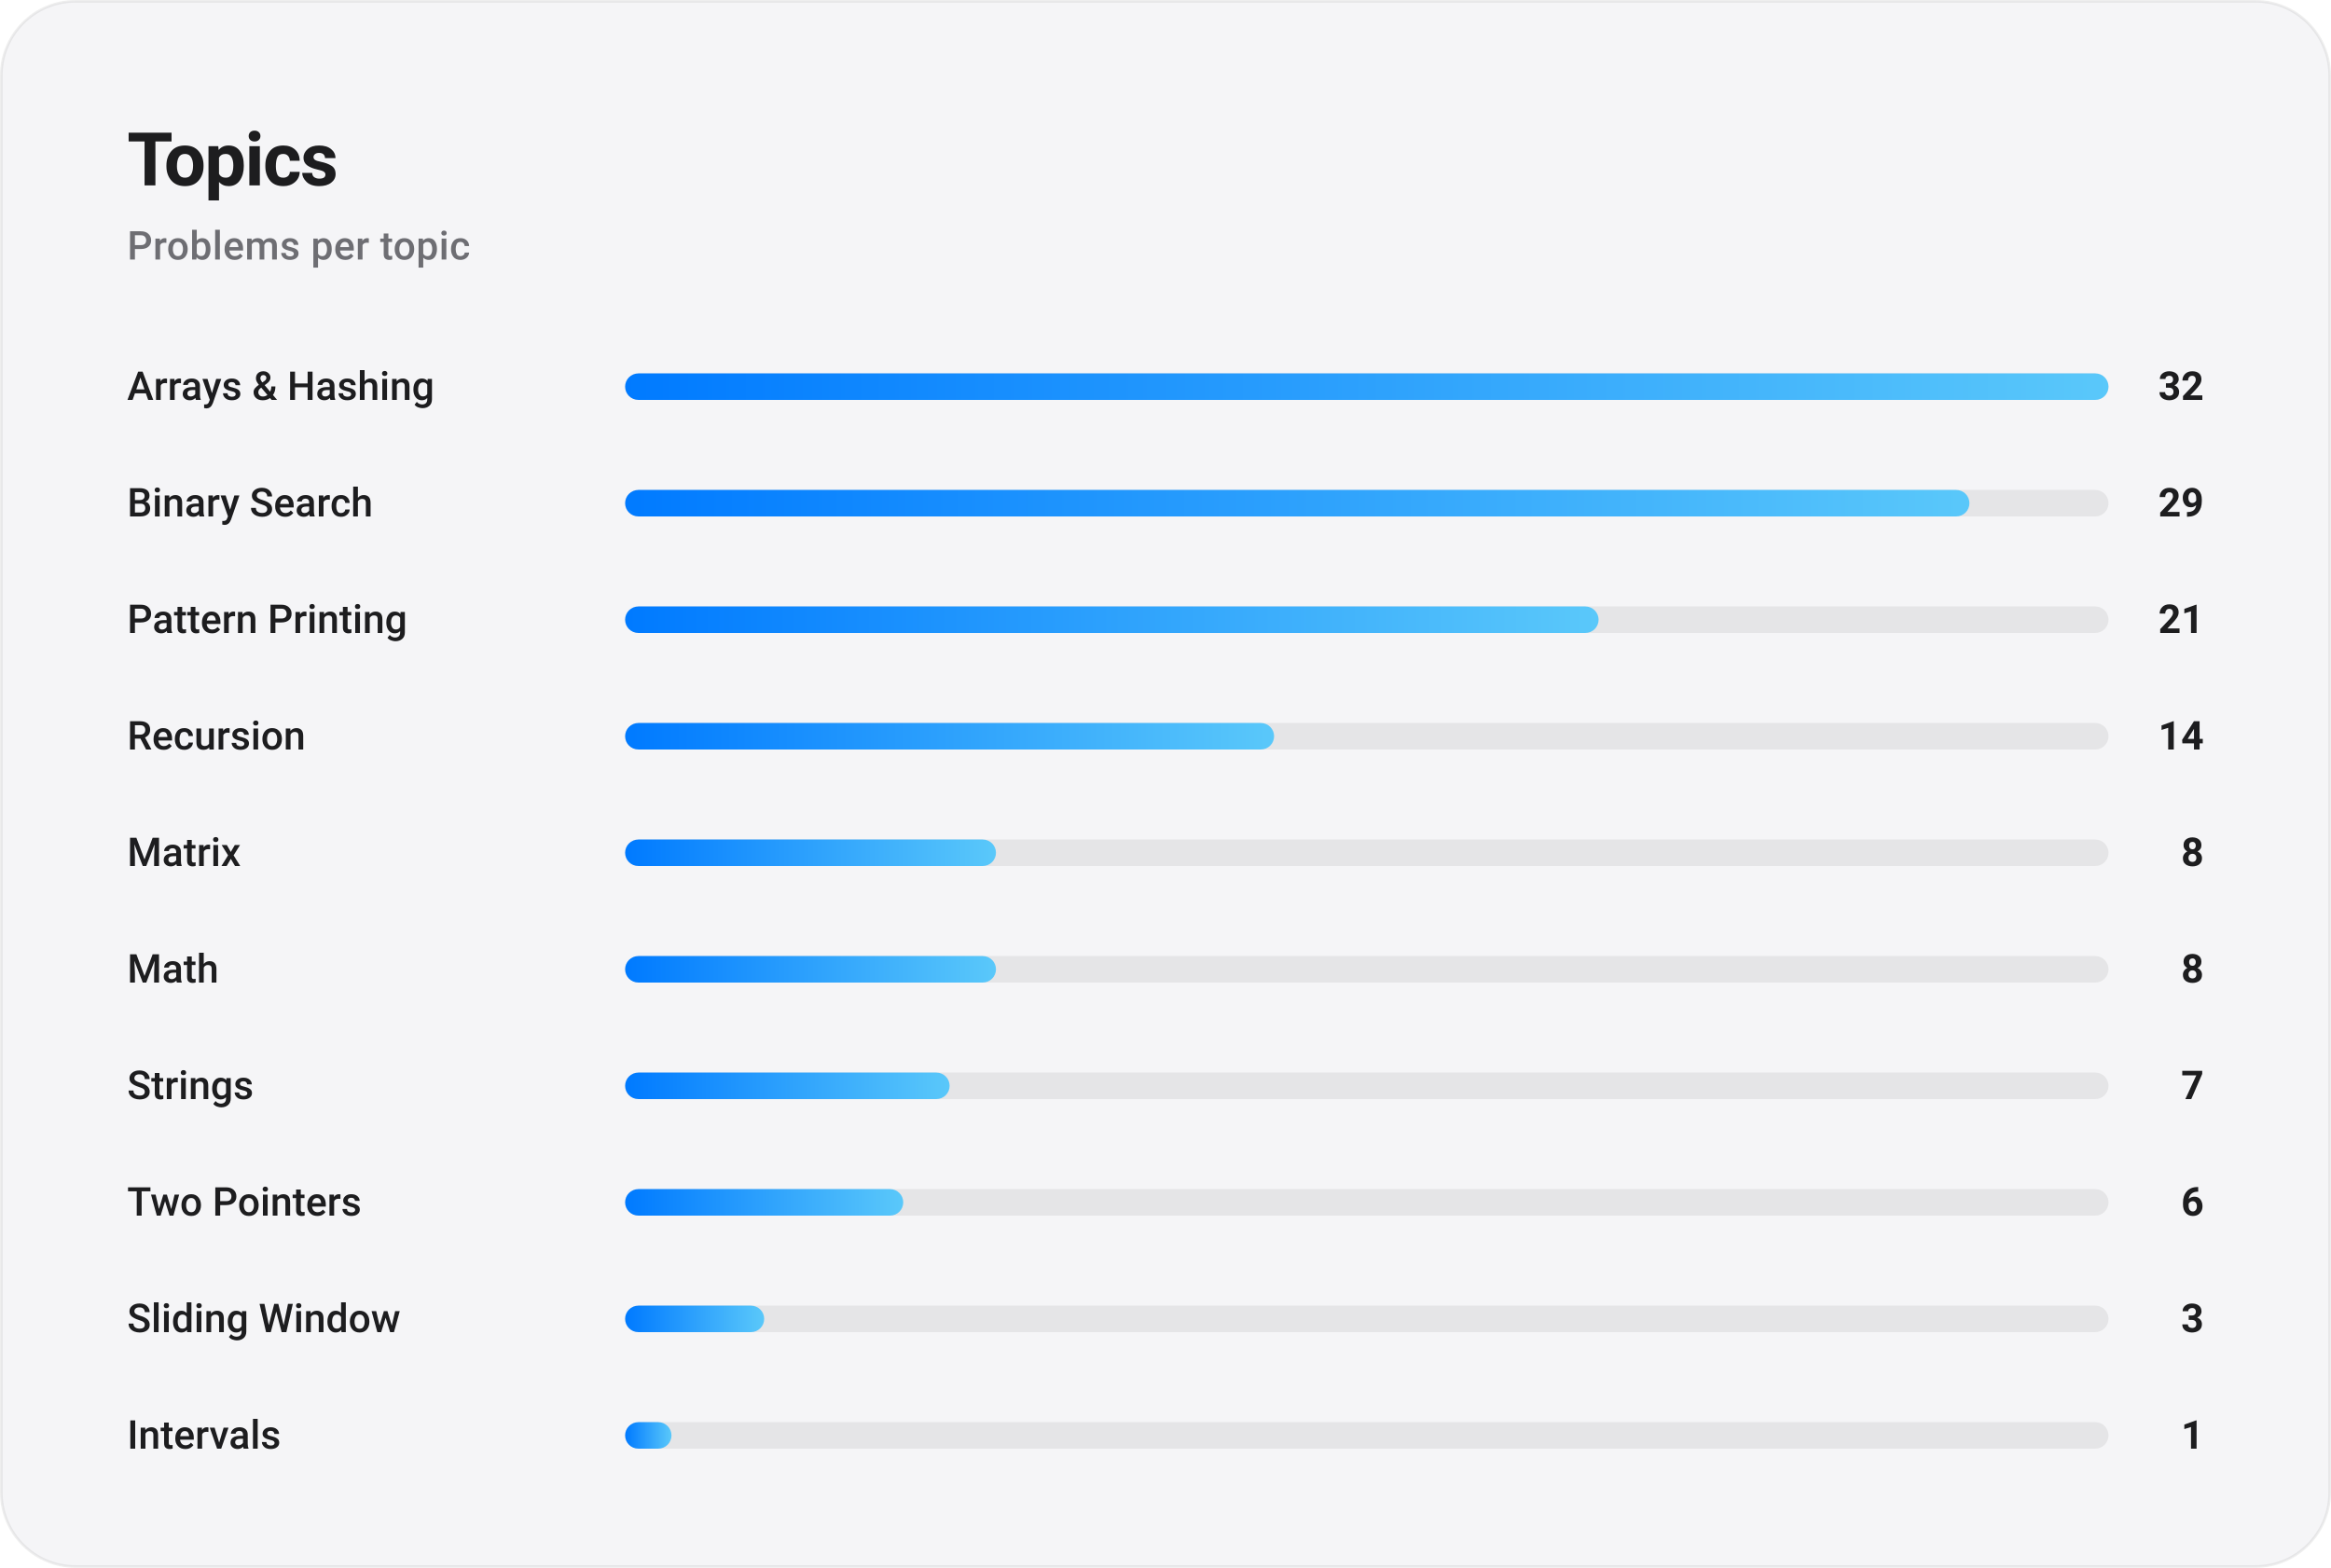
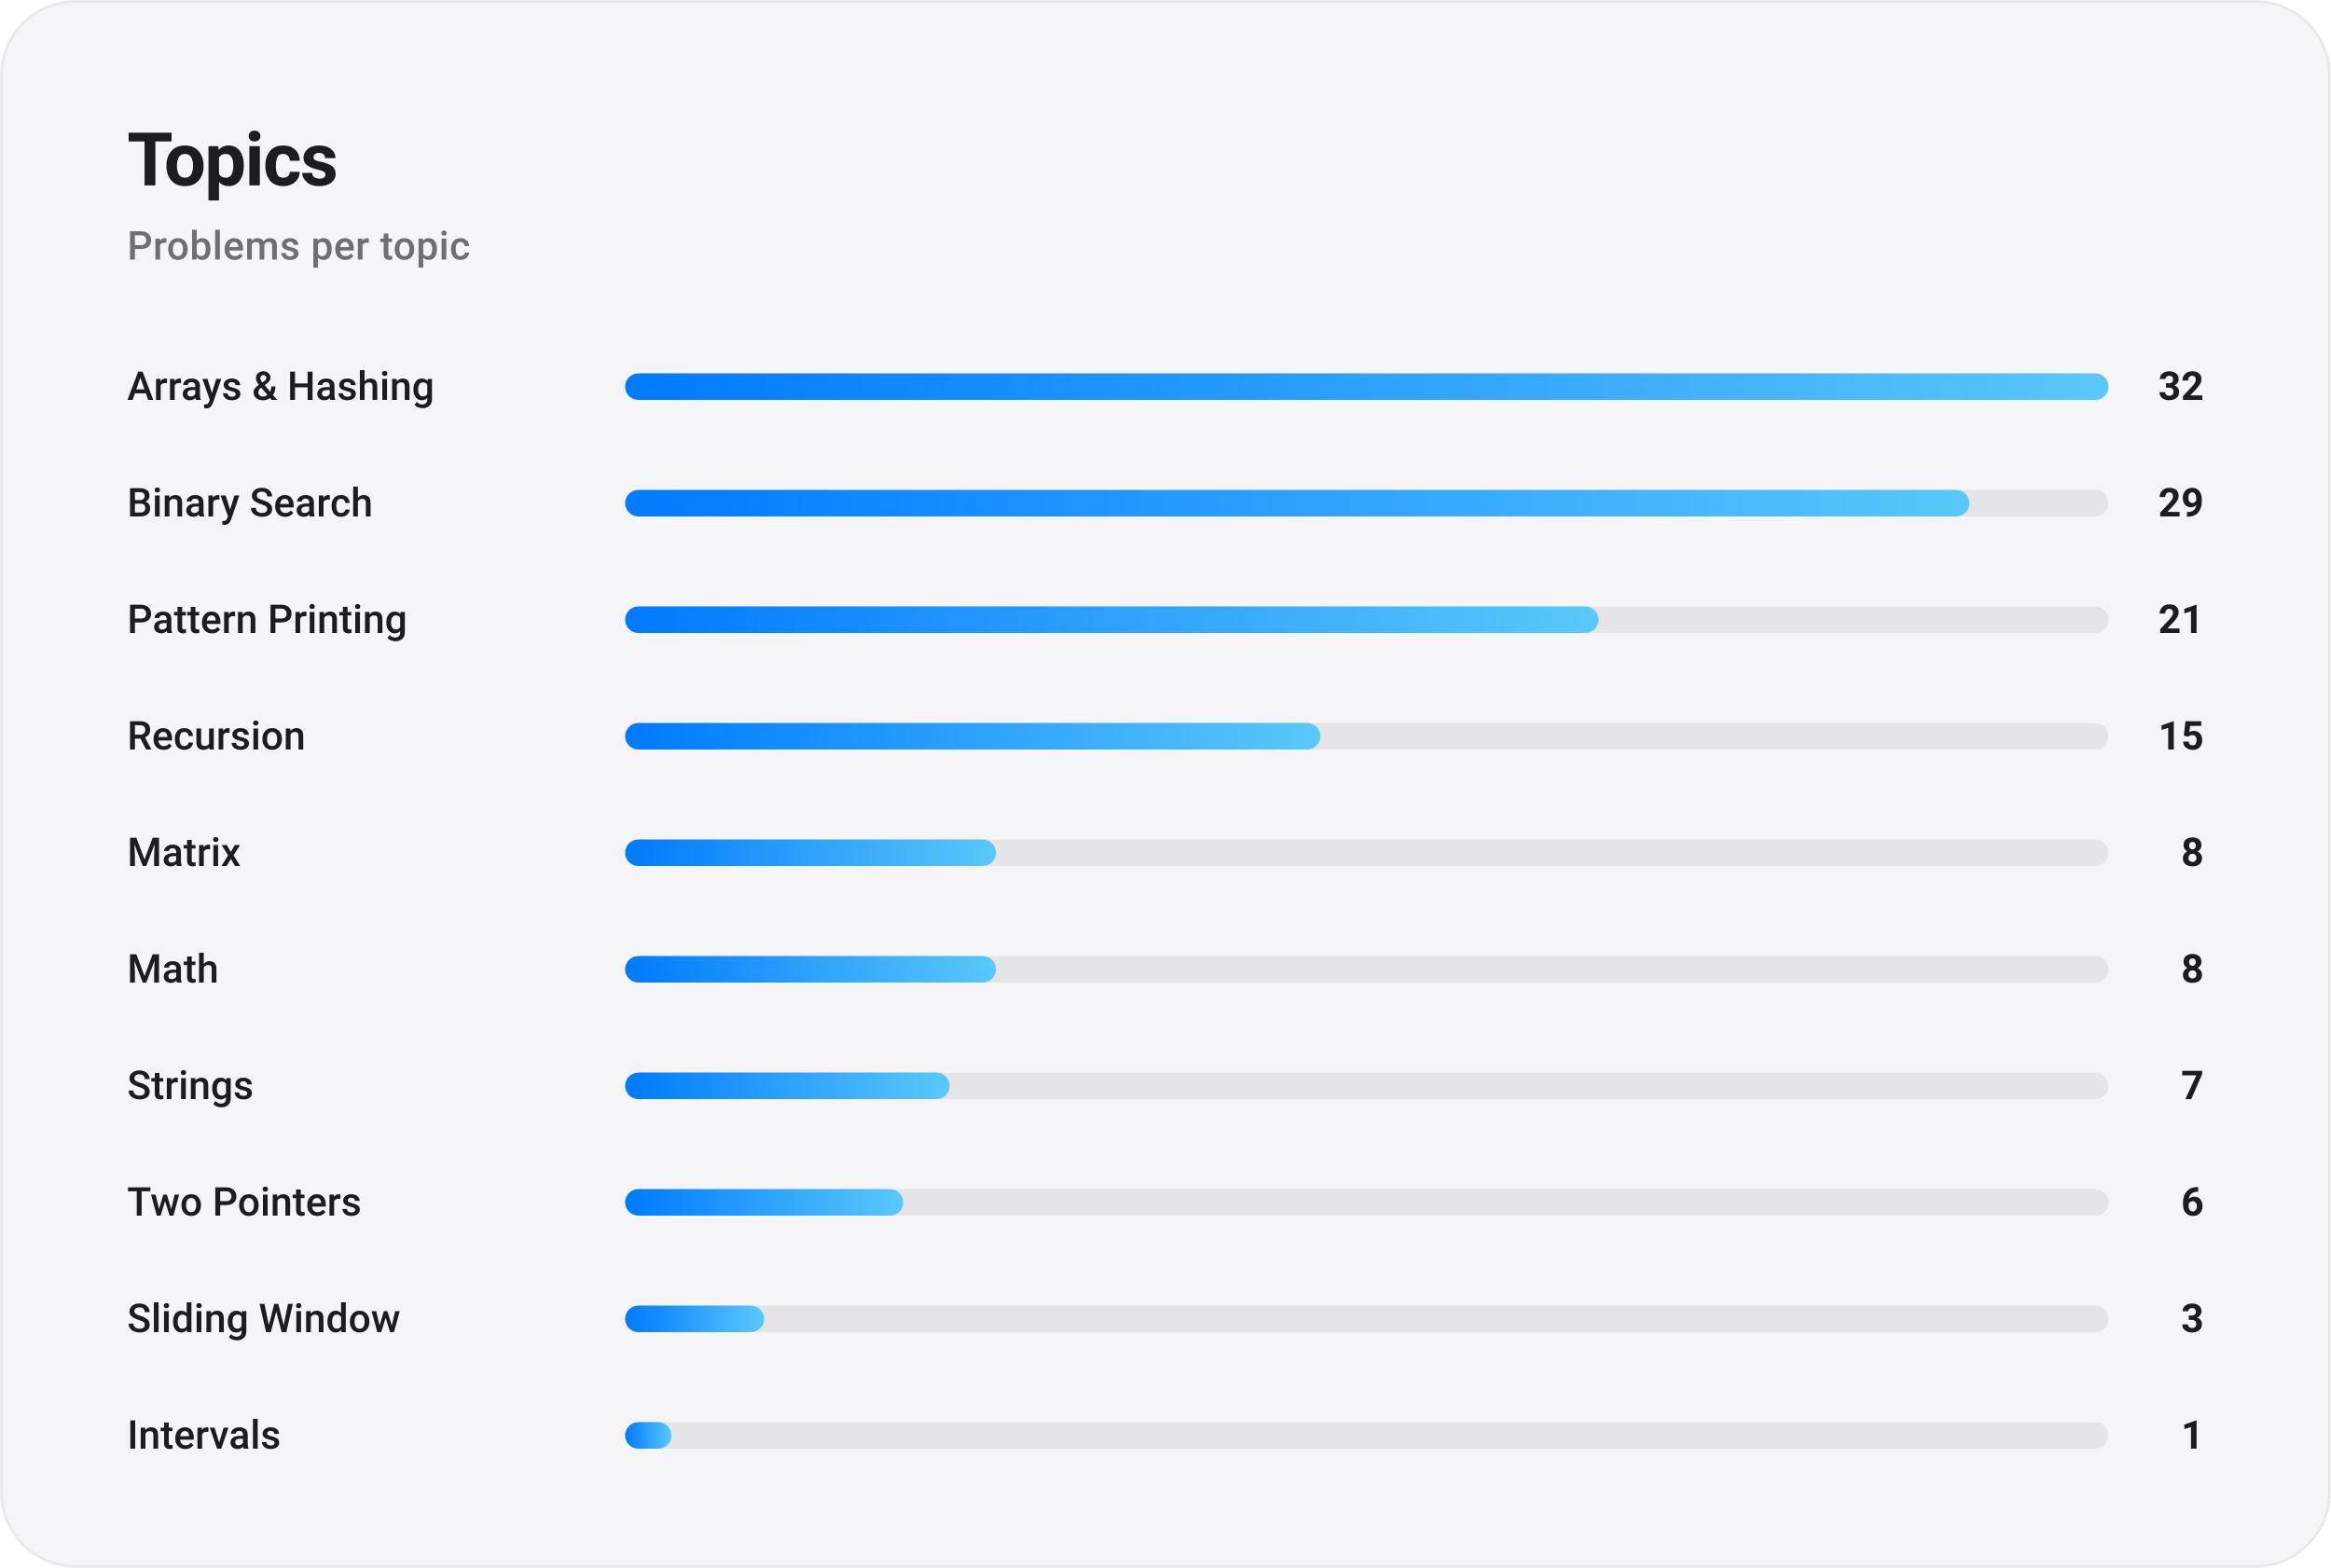
<svg xmlns="http://www.w3.org/2000/svg" width="880" height="592" viewBox="0 0 880 592" role="img" aria-labelledby="t d">
  <defs>
    <style>
text { font-family: -apple-system, BlinkMacSystemFont, "SF Pro Display", "SF Pro Text", "Segoe UI Variable Display", "Segoe UI", system-ui, Roboto, Helvetica, Arial, sans-serif; }
.num { font-variant-numeric: tabular-nums; }
@keyframes grow { from { transform: scaleX(0); } to { transform: scaleX(1); } }
@keyframes rise { from { transform: scaleY(0); } to { transform: scaleY(1); } }
@keyframes pop { from { opacity: 0; transform: scale(.92); } to { opacity: 1; transform: scale(1); } }
@keyframes fade { from { opacity: 0; transform: translateY(6px); } to { opacity: 1; transform: translateY(0); } }
.grow { transform-box: fill-box; transform-origin: 0% 50%; animation: grow .8s cubic-bezier(.22,1,.36,1) both; }
.rise { transform-box: fill-box; transform-origin: 50% 100%; animation: rise .8s cubic-bezier(.22,1,.36,1) both; }
.pop { transform-box: fill-box; transform-origin: 50% 50%; animation: pop .8s cubic-bezier(.22,1,.36,1) both; }
.fade { animation: fade .7s cubic-bezier(.22,1,.36,1) both; }
@media (prefers-reduced-motion: reduce) { .grow, .rise, .pop { transform-box: fill-box; transform-origin: 50% 50%; animation: pop .8s cubic-bezier(.22,1,.36,1) both; }
.fade { animation: none; } }
</style>
    <linearGradient id="acc" x1="0" y1="0" x2="1" y2="0">
      <stop offset="0" stop-color="#007AFF" />
      <stop offset="1" stop-color="#5AC8FA" />
    </linearGradient>
    <linearGradient id="accv" x1="0" y1="1" x2="0" y2="0">
      <stop offset="0" stop-color="#007AFF" />
      <stop offset="1" stop-color="#5AC8FA" />
    </linearGradient>
  </defs>
  <rect x="0.5" y="0.5" width="879" height="591" rx="28" fill="#F5F5F7" stroke="rgba(0,0,0,0.07)" />
  <text x="48" y="70" font-size="28" font-weight="700" fill="#1D1D1F" text-anchor="start" letter-spacing="-0.02em">Topics</text>
  <text x="48" y="98" font-size="15" font-weight="500" fill="#6E6E73" text-anchor="start" letter-spacing="0.01em">Problems per topic</text>
  <text x="48" y="151" font-size="15" font-weight="500" fill="#1D1D1F" text-anchor="start" letter-spacing="0.0em">Arrays &amp; Hashing</text>
  <rect x="236" y="141" width="560" height="10" rx="5" fill="rgba(0,0,0,0.07)" />
  <rect class="grow" style="animation-delay:0ms" x="236" y="141" width="560.0" height="10" rx="5" fill="url(#acc)" />
  <text x="832" y="151" font-size="15" font-weight="650" fill="#1D1D1F" text-anchor="end" letter-spacing="0.0em" class="num">32</text>
  <text x="48" y="195" font-size="15" font-weight="500" fill="#1D1D1F" text-anchor="start" letter-spacing="0.0em">Binary Search</text>
  <rect x="236" y="185" width="560" height="10" rx="5" fill="rgba(0,0,0,0.07)" />
  <rect class="grow" style="animation-delay:60ms" x="236" y="185" width="507.5" height="10" rx="5" fill="url(#acc)" />
  <text x="832" y="195" font-size="15" font-weight="650" fill="#1D1D1F" text-anchor="end" letter-spacing="0.0em" class="num">29</text>
  <text x="48" y="239" font-size="15" font-weight="500" fill="#1D1D1F" text-anchor="start" letter-spacing="0.0em">Pattern Printing</text>
  <rect x="236" y="229" width="560" height="10" rx="5" fill="rgba(0,0,0,0.07)" />
  <rect class="grow" style="animation-delay:120ms" x="236" y="229" width="367.5" height="10" rx="5" fill="url(#acc)" />
  <text x="832" y="239" font-size="15" font-weight="650" fill="#1D1D1F" text-anchor="end" letter-spacing="0.0em" class="num">21</text>
  <text x="48" y="283" font-size="15" font-weight="500" fill="#1D1D1F" text-anchor="start" letter-spacing="0.0em">Recursion</text>
  <rect x="236" y="273" width="560" height="10" rx="5" fill="rgba(0,0,0,0.07)" />
-   <rect class="grow" style="animation-delay:180ms" x="236" y="273" width="245.0" height="10" rx="5" fill="url(#acc)" />
-   <text x="832" y="283" font-size="15" font-weight="650" fill="#1D1D1F" text-anchor="end" letter-spacing="0.0em" class="num">14</text>
+   <rect class="grow" style="animation-delay:180ms" x="236" y="273" width="262.5" height="10" rx="5" fill="url(#acc)" />
+   <text x="832" y="283" font-size="15" font-weight="650" fill="#1D1D1F" text-anchor="end" letter-spacing="0.0em" class="num">15</text>
  <text x="48" y="327" font-size="15" font-weight="500" fill="#1D1D1F" text-anchor="start" letter-spacing="0.0em">Matrix</text>
  <rect x="236" y="317" width="560" height="10" rx="5" fill="rgba(0,0,0,0.07)" />
  <rect class="grow" style="animation-delay:240ms" x="236" y="317" width="140.0" height="10" rx="5" fill="url(#acc)" />
  <text x="832" y="327" font-size="15" font-weight="650" fill="#1D1D1F" text-anchor="end" letter-spacing="0.0em" class="num">8</text>
  <text x="48" y="371" font-size="15" font-weight="500" fill="#1D1D1F" text-anchor="start" letter-spacing="0.0em">Math</text>
  <rect x="236" y="361" width="560" height="10" rx="5" fill="rgba(0,0,0,0.07)" />
  <rect class="grow" style="animation-delay:300ms" x="236" y="361" width="140.0" height="10" rx="5" fill="url(#acc)" />
  <text x="832" y="371" font-size="15" font-weight="650" fill="#1D1D1F" text-anchor="end" letter-spacing="0.0em" class="num">8</text>
  <text x="48" y="415" font-size="15" font-weight="500" fill="#1D1D1F" text-anchor="start" letter-spacing="0.0em">Strings</text>
  <rect x="236" y="405" width="560" height="10" rx="5" fill="rgba(0,0,0,0.07)" />
  <rect class="grow" style="animation-delay:360ms" x="236" y="405" width="122.5" height="10" rx="5" fill="url(#acc)" />
  <text x="832" y="415" font-size="15" font-weight="650" fill="#1D1D1F" text-anchor="end" letter-spacing="0.0em" class="num">7</text>
  <text x="48" y="459" font-size="15" font-weight="500" fill="#1D1D1F" text-anchor="start" letter-spacing="0.0em">Two Pointers</text>
  <rect x="236" y="449" width="560" height="10" rx="5" fill="rgba(0,0,0,0.07)" />
  <rect class="grow" style="animation-delay:420ms" x="236" y="449" width="105.0" height="10" rx="5" fill="url(#acc)" />
  <text x="832" y="459" font-size="15" font-weight="650" fill="#1D1D1F" text-anchor="end" letter-spacing="0.0em" class="num">6</text>
  <text x="48" y="503" font-size="15" font-weight="500" fill="#1D1D1F" text-anchor="start" letter-spacing="0.0em">Sliding Window</text>
  <rect x="236" y="493" width="560" height="10" rx="5" fill="rgba(0,0,0,0.07)" />
  <rect class="grow" style="animation-delay:480ms" x="236" y="493" width="52.5" height="10" rx="5" fill="url(#acc)" />
  <text x="832" y="503" font-size="15" font-weight="650" fill="#1D1D1F" text-anchor="end" letter-spacing="0.0em" class="num">3</text>
  <text x="48" y="547" font-size="15" font-weight="500" fill="#1D1D1F" text-anchor="start" letter-spacing="0.0em">Intervals</text>
  <rect x="236" y="537" width="560" height="10" rx="5" fill="rgba(0,0,0,0.07)" />
  <rect class="grow" style="animation-delay:540ms" x="236" y="537" width="17.5" height="10" rx="5" fill="url(#acc)" />
  <text x="832" y="547" font-size="15" font-weight="650" fill="#1D1D1F" text-anchor="end" letter-spacing="0.0em" class="num">1</text>
</svg>
